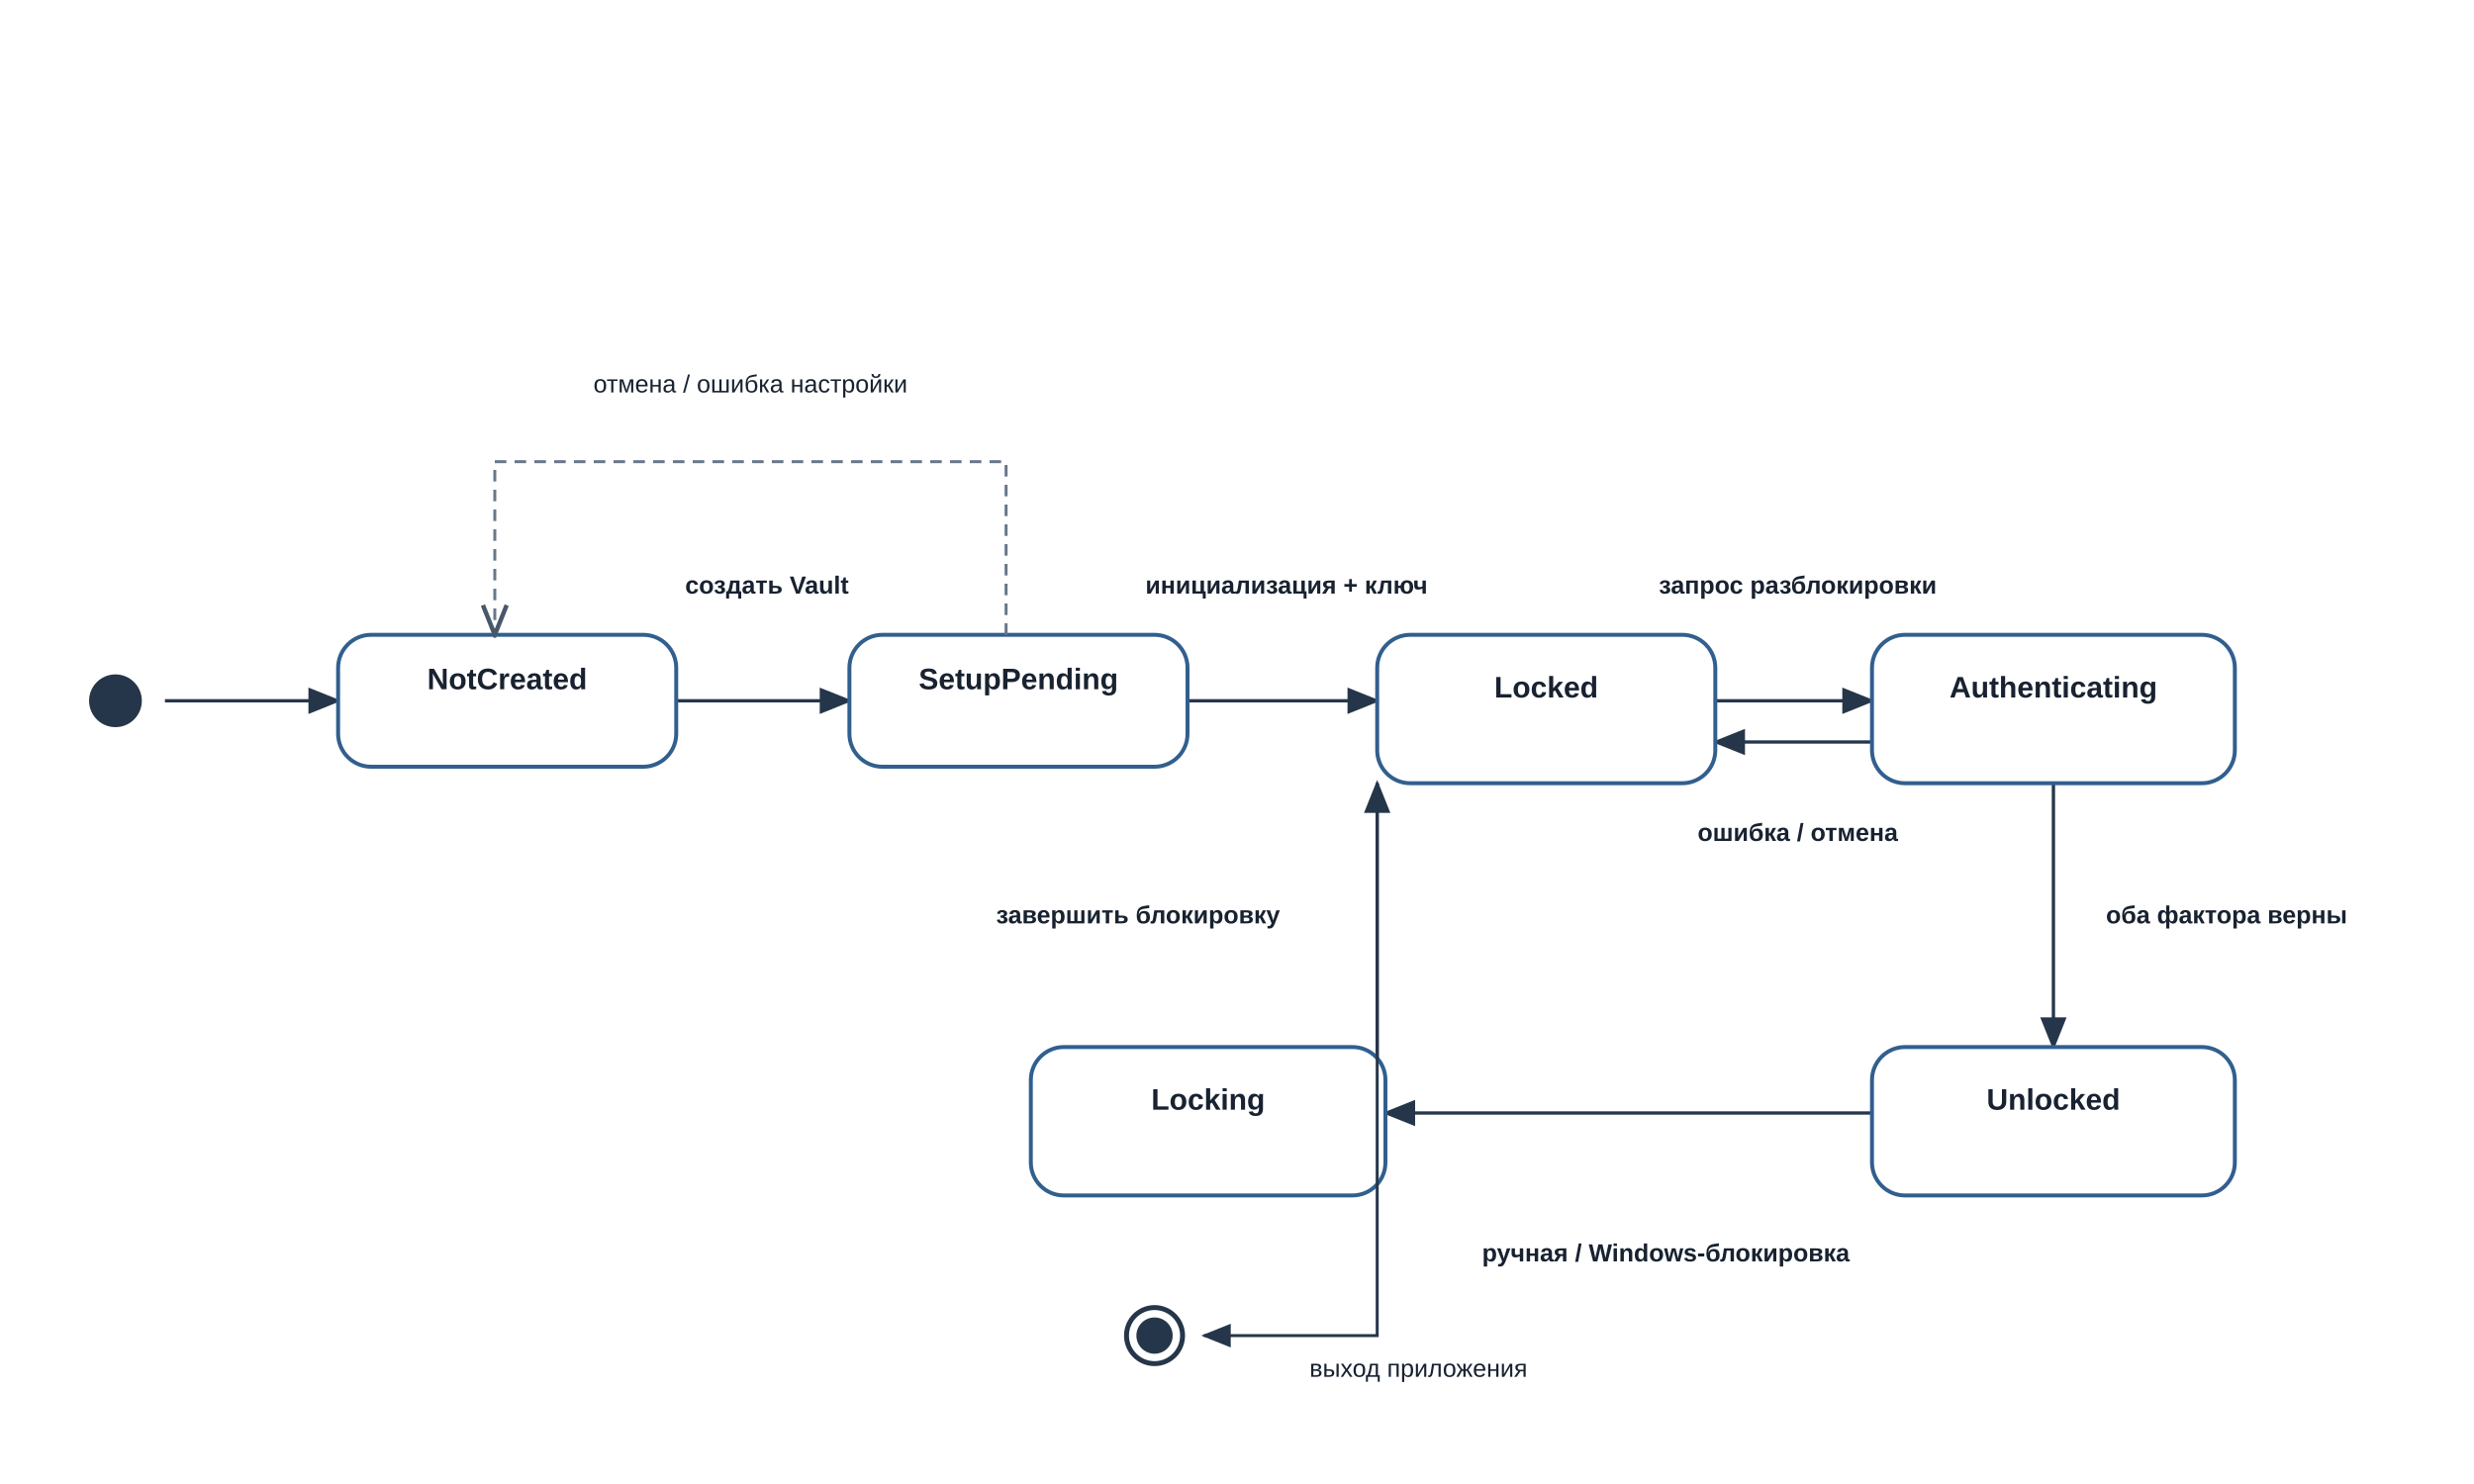
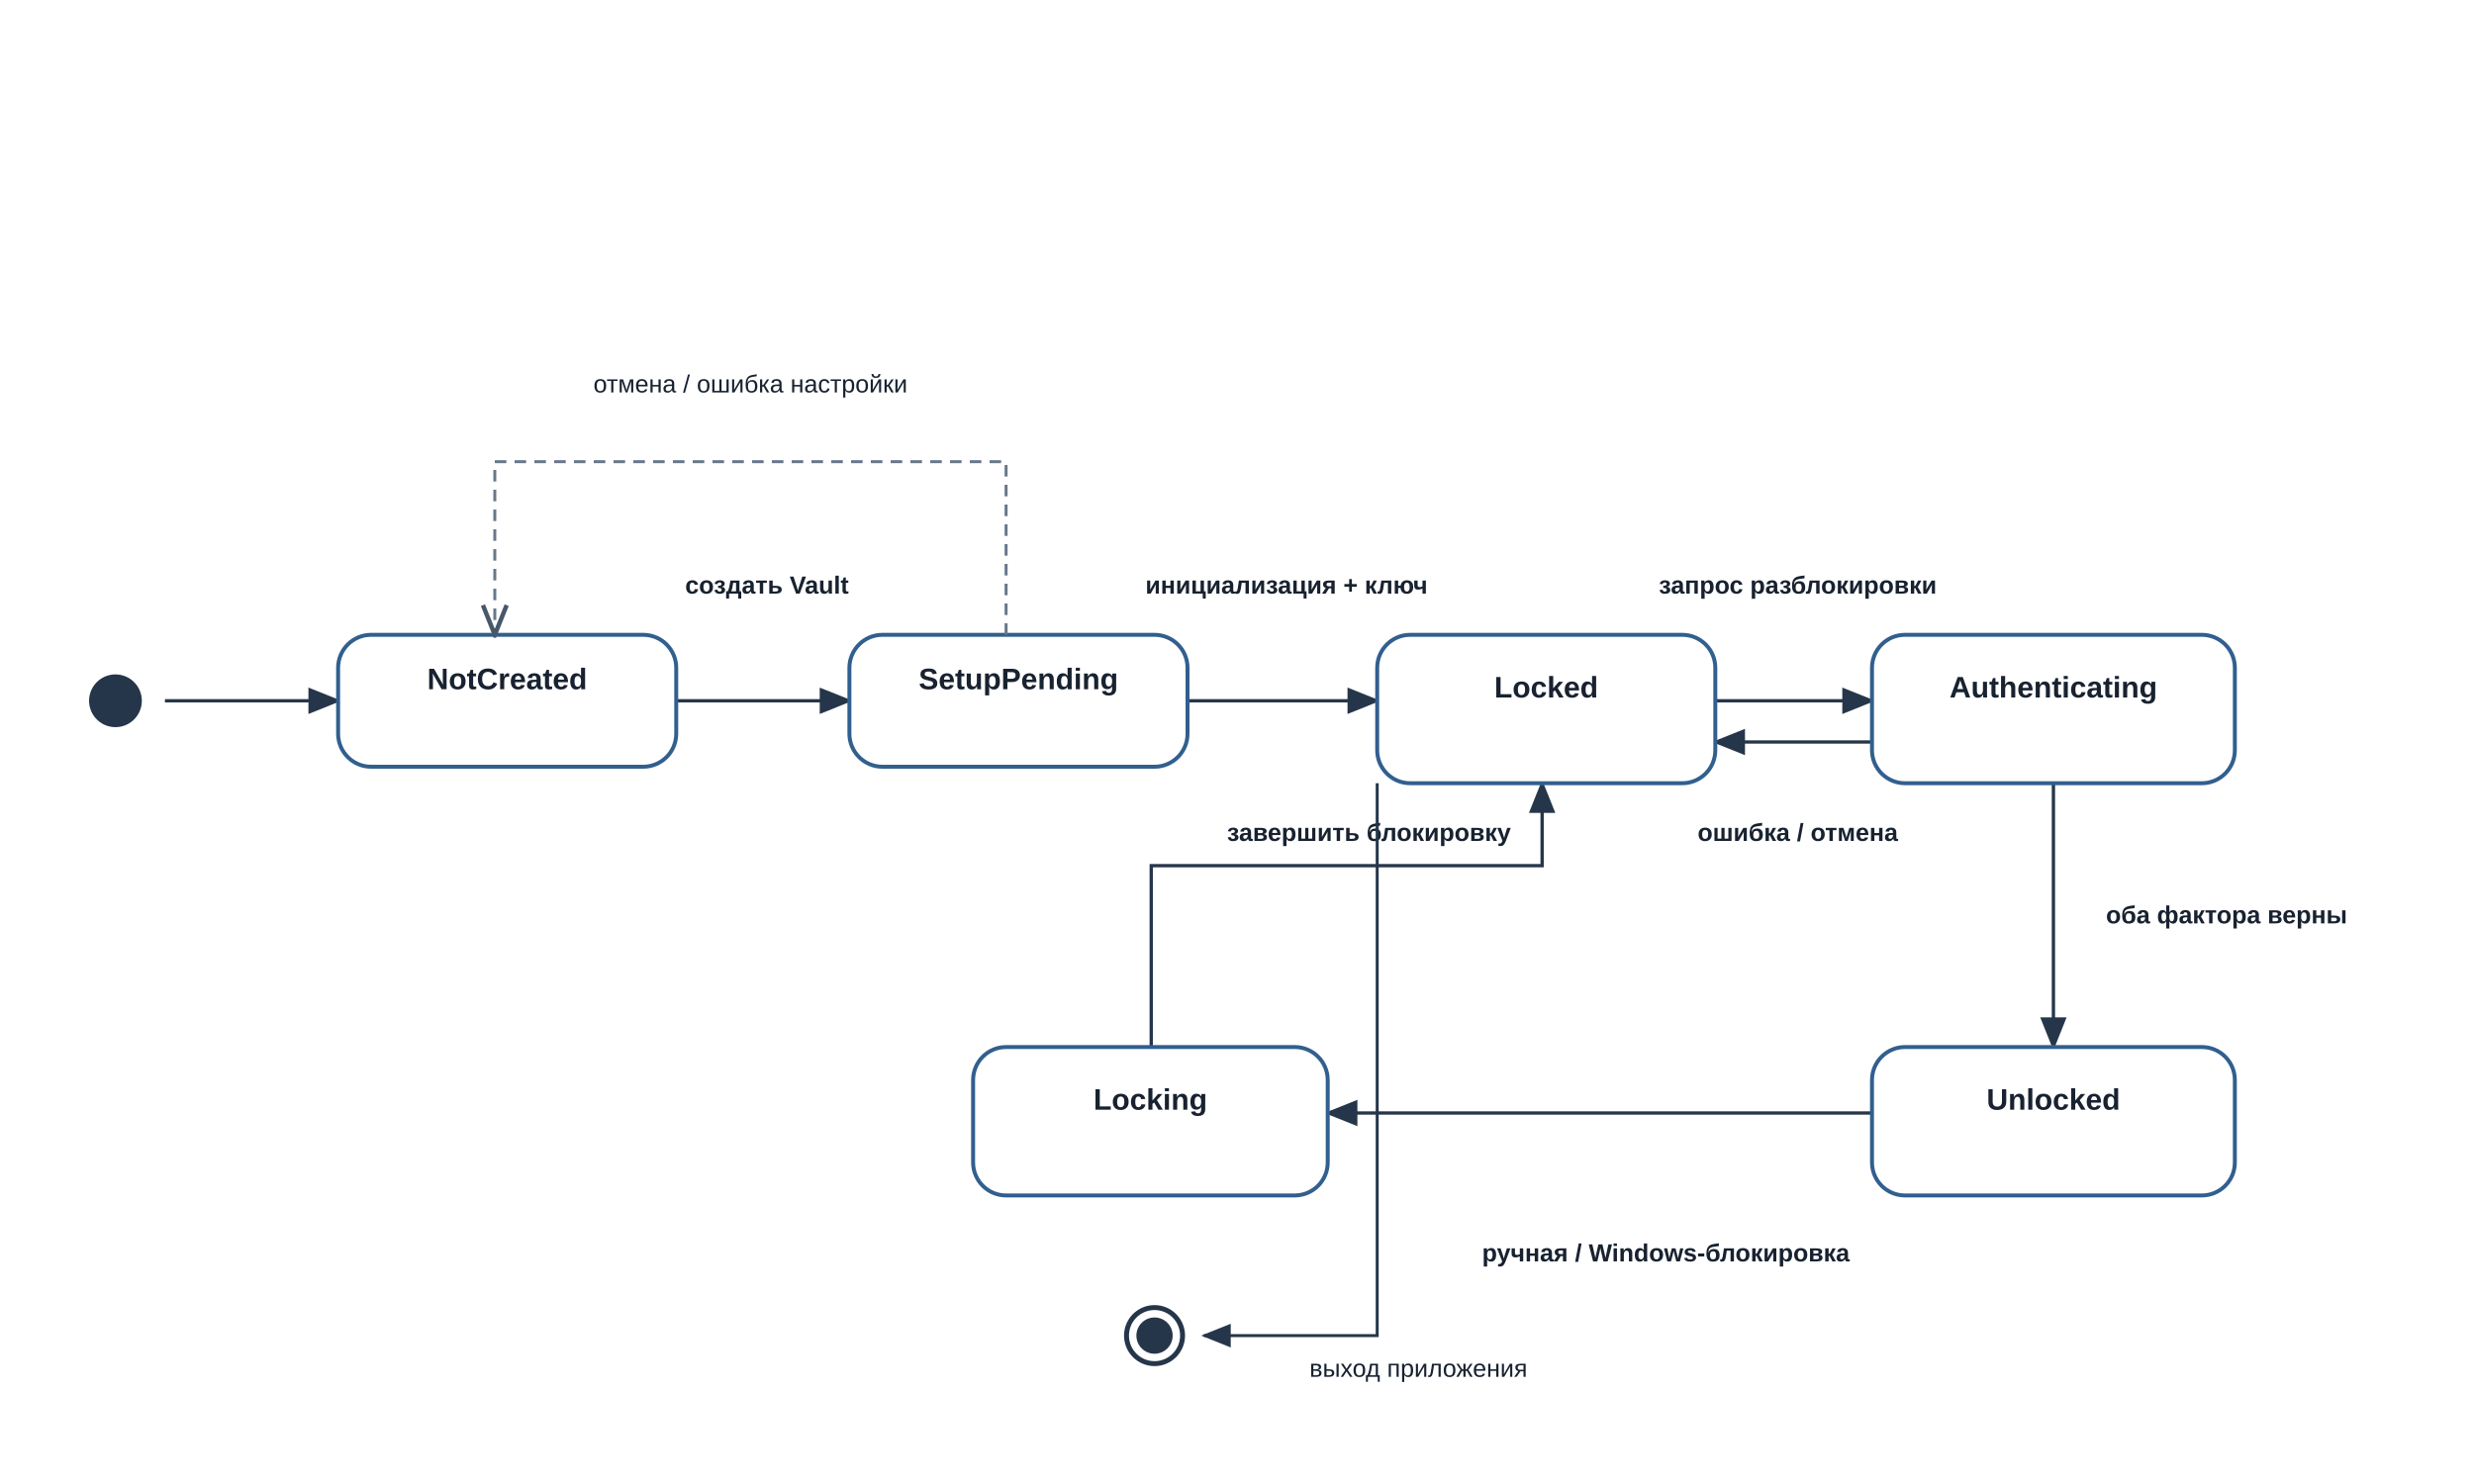
<svg xmlns="http://www.w3.org/2000/svg" width="1500" height="900" viewBox="0 0 1500 900">
  <defs>
    <marker id="arrow" markerWidth="10" markerHeight="8" refX="9" refY="4" orient="auto">
      <path d="M0,0 L10,4 L0,8 z" fill="#26364a" />
    </marker>
    <marker id="openArrow" markerWidth="12" markerHeight="10" refX="11" refY="5" orient="auto">
      <path d="M1,1 L11,5 L1,9" fill="none" stroke="#48576a" stroke-width="1.5" />
    </marker>
    <style>
    text { font-family: Arial, 'DejaVu Sans', sans-serif; fill: #182230; }
    .subtitle { font-size: 17px; fill: #566579; }
    .lane { font-size: 20px; font-weight: 700; fill: #26364a; }
    .label { font-size: 18px; }
    .small { font-size: 15px; }
    .tiny { font-size: 13px; }
  </style>
  </defs>
  <rect width="100%" height="100%" fill="#ffffff" />
  <path d="M 100 425 L 205 425" fill="none" stroke="#26364a" stroke-width="2" marker-end="url(#arrow)" />
  <path d="M 410 425 L 515 425" fill="none" stroke="#26364a" stroke-width="2" marker-end="url(#arrow)" />
  <text x="465" y="360" text-anchor="middle" font-size="15px" font-weight="600" fill="#40536a" style="paint-order:stroke;stroke:#ffffff;stroke-width:6px;stroke-linejoin:round">создать Vault</text>
  <path d="M 720 425 L 835 425" fill="none" stroke="#26364a" stroke-width="2" marker-end="url(#arrow)" />
  <text x="780" y="360" text-anchor="middle" font-size="15px" font-weight="600" fill="#40536a" style="paint-order:stroke;stroke:#ffffff;stroke-width:6px;stroke-linejoin:round">инициализация + ключ</text>
  <path d="M 1040 425 L 1135 425" fill="none" stroke="#26364a" stroke-width="2" marker-end="url(#arrow)" />
  <text x="1090" y="360" text-anchor="middle" font-size="15px" font-weight="600" fill="#40536a" style="paint-order:stroke;stroke:#ffffff;stroke-width:6px;stroke-linejoin:round">запрос разблокировки</text>
  <path d="M 1245 475 L 1245 635" fill="none" stroke="#26364a" stroke-width="2" marker-end="url(#arrow)" />
  <text x="1350" y="560" text-anchor="middle" font-size="15px" font-weight="600" fill="#40536a" style="paint-order:stroke;stroke:#ffffff;stroke-width:6px;stroke-linejoin:round">оба фактора верны</text>
  <path d="M 1135 450 L 1040 450" fill="none" stroke="#26364a" stroke-width="2" marker-end="url(#arrow)" />
  <text x="1090" y="510" text-anchor="middle" font-size="15px" font-weight="600" fill="#40536a" style="paint-order:stroke;stroke:#ffffff;stroke-width:6px;stroke-linejoin:round">ошибка / отмена</text>
-   <path d="M 1135 675 L 840 675" fill="none" stroke="#26364a" stroke-width="2" marker-end="url(#arrow)" />
+   <path d="M 1135 675 L 805 675" fill="none" stroke="#26364a" stroke-width="2" marker-end="url(#arrow)" />
  <text x="1010" y="765" text-anchor="middle" font-size="15px" font-weight="600" fill="#40536a" style="paint-order:stroke;stroke:#ffffff;stroke-width:6px;stroke-linejoin:round">ручная / Windows-блокировка</text>
-   <path d="M 835 650 L 835 475" fill="none" stroke="#26364a" stroke-width="2" marker-end="url(#arrow)" />
-   <text x="690" y="560" text-anchor="middle" font-size="15px" font-weight="600" fill="#40536a" style="paint-order:stroke;stroke:#ffffff;stroke-width:6px;stroke-linejoin:round">завершить блокировку</text>
+   <path d="M 698 635 L 698 525 L 935 525 L 935 475" fill="none" stroke="#26364a" stroke-width="2" marker-end="url(#arrow)" />
+   <text x="830" y="510" text-anchor="middle" font-size="15" font-weight="600" fill="#40536a">завершить блокировку</text>
  <circle cx="70" cy="425" r="16" fill="#26364a" />
  <rect x="205" y="385" width="205" height="80" rx="20" fill="#ffffff" stroke="#315f8e" stroke-width="2.4" />
  <text x="307.5" y="418.0" text-anchor="middle" font-size="18" font-weight="600" fill="#182230">
    <tspan x="307.5" dy="0">NotCreated</tspan>
  </text>
  <rect x="515" y="385" width="205" height="80" rx="20" fill="#ffffff" stroke="#315f8e" stroke-width="2.4" />
  <text x="617.5" y="418.0" text-anchor="middle" font-size="18" font-weight="600" fill="#182230">
    <tspan x="617.5" dy="0">SetupPending</tspan>
  </text>
  <rect x="835" y="385" width="205" height="90" rx="20" fill="#ffffff" stroke="#315f8e" stroke-width="2.4" />
  <text x="937.5" y="423.0" text-anchor="middle" font-size="18" font-weight="600" fill="#182230">
    <tspan x="937.5" dy="0">Locked</tspan>
  </text>
  <rect x="1135" y="385" width="220" height="90" rx="20" fill="#ffffff" stroke="#315f8e" stroke-width="2.4" />
  <text x="1245.0" y="423.0" text-anchor="middle" font-size="18" font-weight="600" fill="#182230">
    <tspan x="1245.0" dy="0">Authenticating</tspan>
  </text>
  <rect x="1135" y="635" width="220" height="90" rx="20" fill="#ffffff" stroke="#315f8e" stroke-width="2.4" />
  <text x="1245.0" y="673.0" text-anchor="middle" font-size="18" font-weight="600" fill="#182230">
    <tspan x="1245.0" dy="0">Unlocked</tspan>
  </text>
-   <rect x="625" y="635" width="215" height="90" rx="20" fill="#ffffff" stroke="#315f8e" stroke-width="2.4" />
-   <text x="732.5" y="673.0" text-anchor="middle" font-size="18" font-weight="600" fill="#182230">
-     <tspan x="732.5" dy="0">Locking</tspan>
+   <rect x="590" y="635" width="215" height="90" rx="20" fill="#ffffff" stroke="#315f8e" stroke-width="2.4" />
+   <text x="697.5" y="673.0" text-anchor="middle" font-size="18" font-weight="600" fill="#182230">
+     <tspan x="697.5" dy="0">Locking</tspan>
  </text>
  <path d="M 610 385 L 610 280 L 300 280 L 300 385" fill="none" stroke="#68778a" stroke-width="1.8" stroke-dasharray="7 5" marker-end="url(#openArrow)" />
  <text x="455" y="238" text-anchor="middle" font-size="15" font-weight="400" fill="#566579">отмена / ошибка настройки</text>
  <path d="M 835 475 L 835 810 L 730 810" fill="none" stroke="#26364a" stroke-width="1.8" marker-end="url(#arrow)" />
  <circle cx="700" cy="810" r="17" fill="#fff" stroke="#26364a" stroke-width="3" />
  <circle cx="700" cy="810" r="11" fill="#26364a" />
  <text x="860" y="835" text-anchor="middle" font-size="15" font-weight="400" fill="#566579">выход приложения</text>
</svg>
